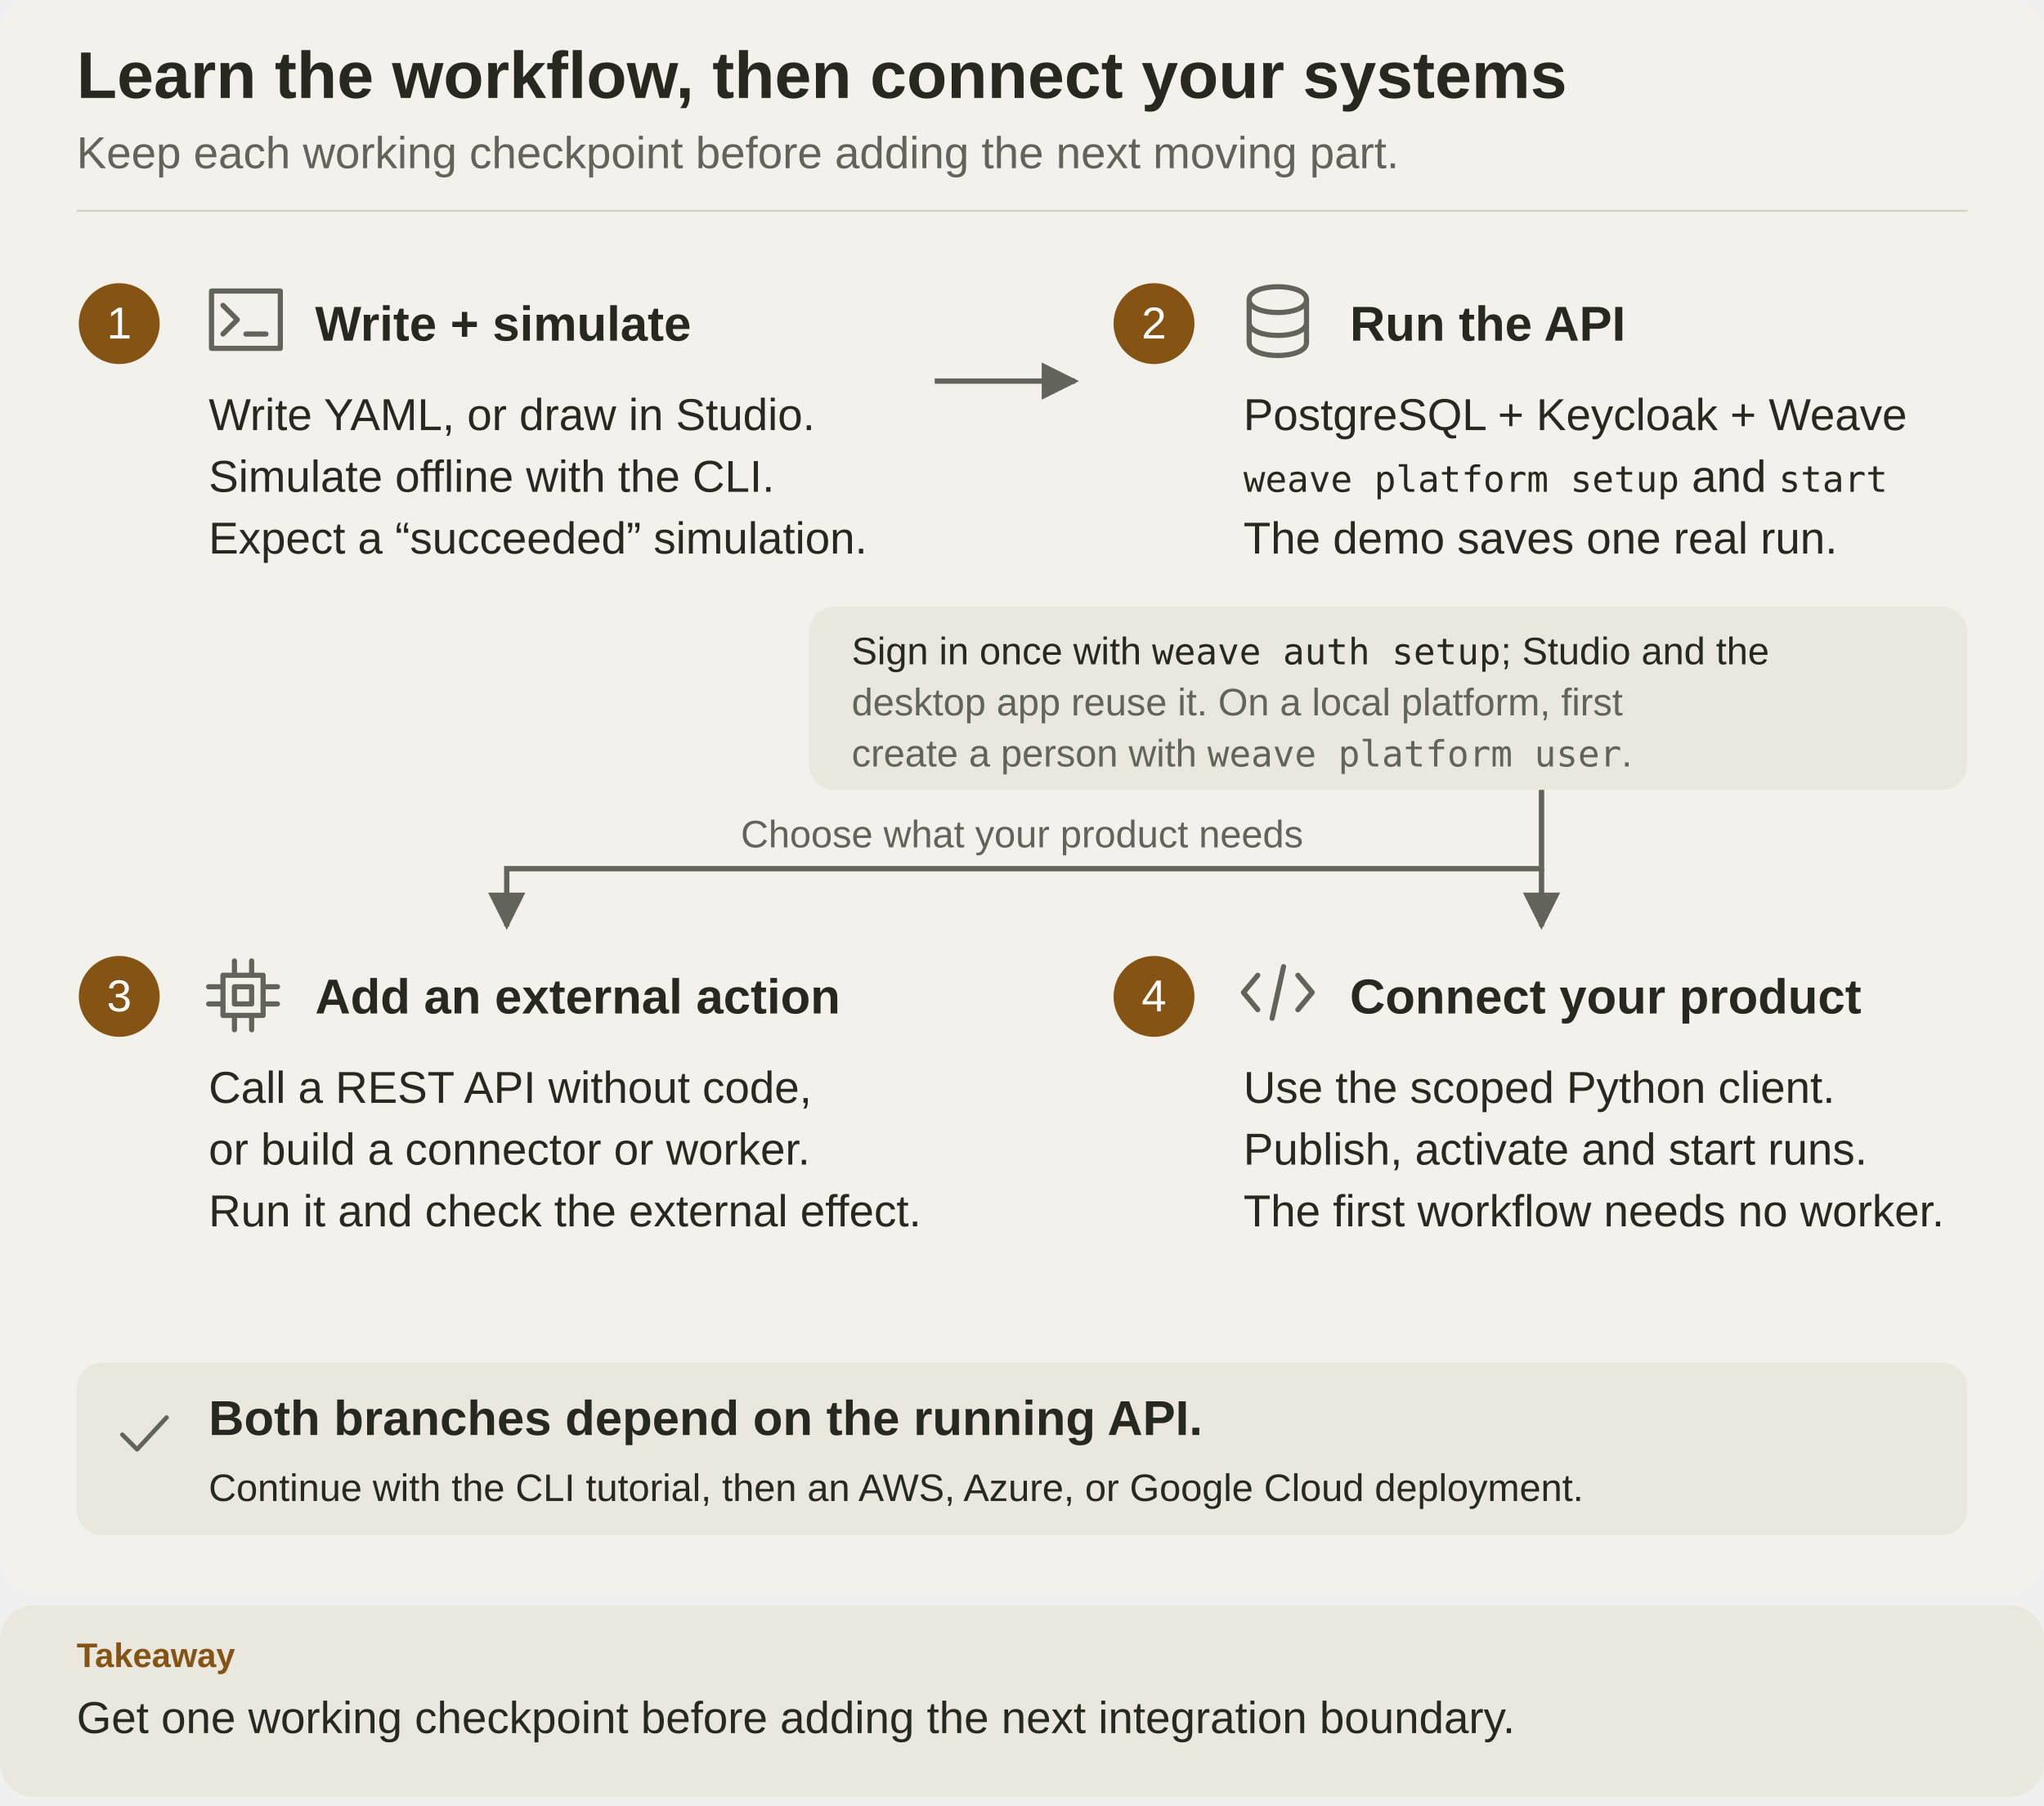
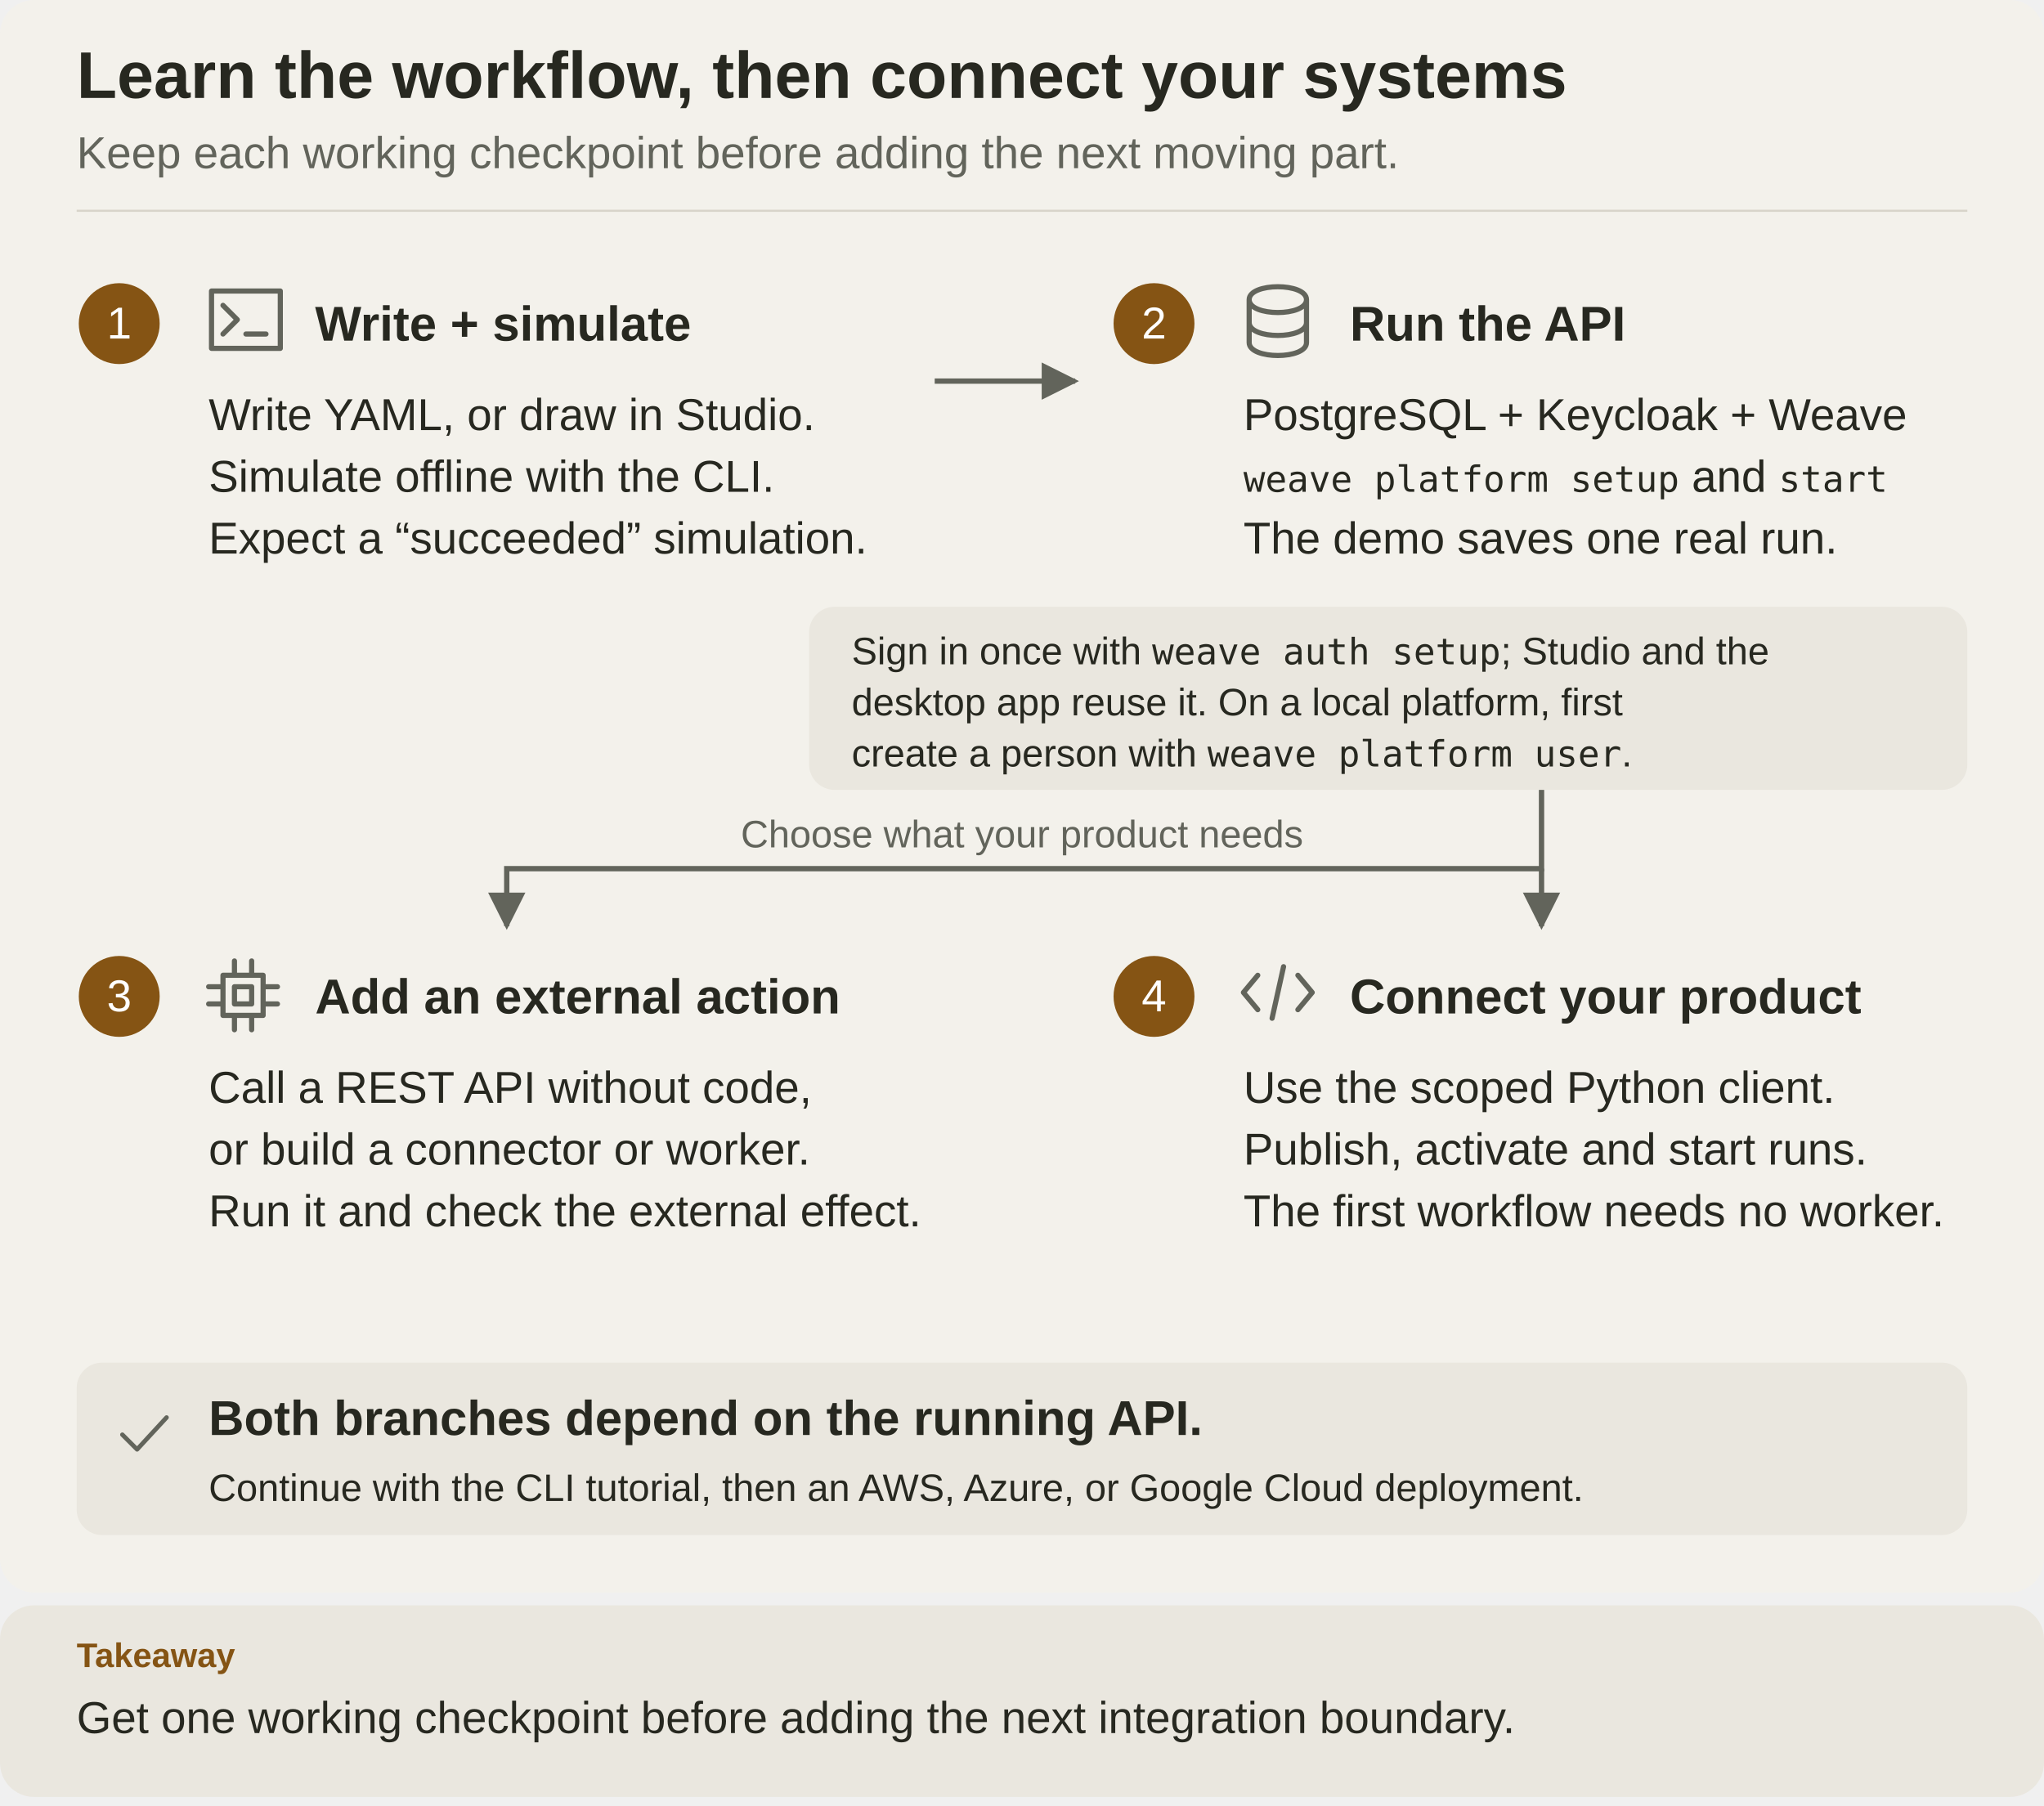
<svg xmlns="http://www.w3.org/2000/svg" width="960" height="848" viewBox="0 0 960 848" role="img" aria-labelledby="title desc">
  <defs>
    <marker id="arrow" viewBox="0 0 10 10" refX="9" refY="5" markerWidth="7" markerHeight="7" orient="auto-start-reverse">
      <path d="M0 0L10 5L0 10Z" fill="#62645B" />
    </marker>
  </defs>
  <style>text{font-family:Arial,Helvetica,sans-serif;fill:#272820}.title{font-size:31px;font-weight:700}.head{font-size:23px;font-weight:700}.body{font-size:21px}.small{font-size:18px}.code{font-family:Menlo,Consolas,monospace;font-size:17px}.muted{fill:#62645B}.edge{fill:none;stroke:#62645B;stroke-width:2.5;marker-end:url(#arrow)}.white{fill:white}</style>
  <rect width="960" height="748" rx="16" fill="#F3F1EB" />
  <path d="M36 99H924" stroke="#D8D4CA" />
  <text x="36" y="46" class="title">Learn the workflow, then connect your systems</text>
  <text x="36" y="79" class="body muted">Keep each working checkpoint before adding the next moving part.</text>
  <circle cx="56" cy="152" r="19" fill="#855414" />
  <text x="56" y="159" class="body white" text-anchor="middle">1</text>
  <g transform="translate(98,134) scale(1.346154)" fill="none" stroke="#62645B" stroke-width="1.8" stroke-linecap="round" stroke-linejoin="round">
    <path d="M1 2H25V22H1Z M5 7L10 12L5 17 M13 17H20" />
  </g>
  <text x="148" y="160" class="head">Write + simulate</text>
  <text x="98" y="202" class="body">Write YAML, or draw in Studio.</text>
  <text x="98" y="231" class="body">Simulate offline with the CLI.</text>
  <text x="98" y="260" class="body">Expect a “succeeded” simulation.</text>
  <path class="edge" d="M439 179H505" />
  <circle cx="542" cy="152" r="19" fill="#855414" />
  <text x="542" y="159" class="body white" text-anchor="middle">2</text>
  <g transform="translate(584,134) scale(1.346154)" fill="none" stroke="#62645B" stroke-width="1.8" stroke-linecap="round" stroke-linejoin="round">
    <path d="M2 5C2 -1 22 -1 22 5C22 11 2 11 2 5 M2 5V20C2 26 22 26 22 20V5 M2 13C2 19 22 19 22 13" />
  </g>
  <text x="634" y="160" class="head">Run the API</text>
  <text x="584" y="202" class="body">PostgreSQL + Keycloak + Weave</text>
  <text x="584" y="231" class="body">
    <tspan class="code">weave platform setup</tspan> and <tspan class="code">start</tspan>
  </text>
  <text x="584" y="260" class="body">The demo saves one real run.</text>
  <rect x="380" y="285" width="544" height="86" rx="12" fill="#EAE7DF" />
  <text x="400" y="312" class="small">Sign in once with <tspan class="code">weave auth setup</tspan>; Studio and the</text>
-   <text x="400" y="336" class="small muted">desktop app reuse it. On a local platform, first</text>
-   <text x="400" y="360" class="small muted">create a person with <tspan class="code">weave platform user</tspan>.</text>
+   <text x="400" y="336" class="small">desktop app reuse it. On a local platform, first</text>
+   <text x="400" y="360" class="small">create a person with <tspan class="code">weave platform user</tspan>.</text>
  <path class="edge" d="M724 371V408H238V435" />
  <path class="edge" d="M724 408V435" />
  <text x="480" y="398" class="small muted" text-anchor="middle">Choose what your product needs</text>
  <circle cx="56" cy="468" r="19" fill="#855414" />
  <text x="56" y="475" class="body white" text-anchor="middle">3</text>
  <g transform="translate(98 450) scale(1.346154)" fill="none" stroke="#62645B" stroke-width="1.8" stroke-linecap="round" stroke-linejoin="round">
    <path d="M5 6H19V20H5Z M9 1V6 M15 1V6 M9 20V25 M15 20V25 M0 10H5 M0 16H5 M19 10H24 M19 16H24 M9 10H15V16H9Z" />
  </g>
  <text x="148" y="476" class="head">Add an external action</text>
  <text x="98" y="518" class="body">Call a REST API without code,</text>
  <text x="98" y="547" class="body">or build a connector or worker.</text>
  <text x="98" y="576" class="body">Run it and check the external effect.</text>
  <circle cx="542" cy="468" r="19" fill="#855414" />
  <text x="542" y="475" class="body white" text-anchor="middle">4</text>
  <g transform="translate(584 450) scale(1.346154)" fill="none" stroke="#62645B" stroke-width="1.8" stroke-linecap="round" stroke-linejoin="round">
    <path d="M5 6L0 12L5 18 M19 6L24 12L19 18 M14 3L10 21" />
  </g>
  <text x="634" y="476" class="head">Connect your product</text>
  <text x="584" y="518" class="body">Use the scoped Python client.</text>
  <text x="584" y="547" class="body">Publish, activate and start runs.</text>
  <text x="584" y="576" class="body">The first workflow needs no worker.</text>
  <rect x="36" y="640" width="888" height="81" rx="12" fill="#EAE7DF" />
  <g transform="translate(54 660) scale(1.153846)" fill="none" stroke="#62645B" stroke-width="1.8" stroke-linecap="round" stroke-linejoin="round">
    <path d="M3 12L9 18L21 5" />
  </g>
  <text x="98" y="674" class="head">Both branches depend on the running API.</text>
  <text x="98" y="705" class="small">Continue with the CLI tutorial, then an AWS, Azure, or Google Cloud deployment.</text>
  <g id="takeaway">
    <rect x="0" y="754" width="960" height="90" rx="16" fill="#EAE7DF" />
    <text x="36" y="783" style="font-family:Arial,Helvetica,sans-serif;font-size:16px;font-weight:700;fill:#855414">Takeaway</text>
    <text x="36" y="814" style="font-family:Arial,Helvetica,sans-serif;font-size:21px;fill:#272820">Get one working checkpoint before adding the next integration boundary.</text>
  </g>
</svg>
